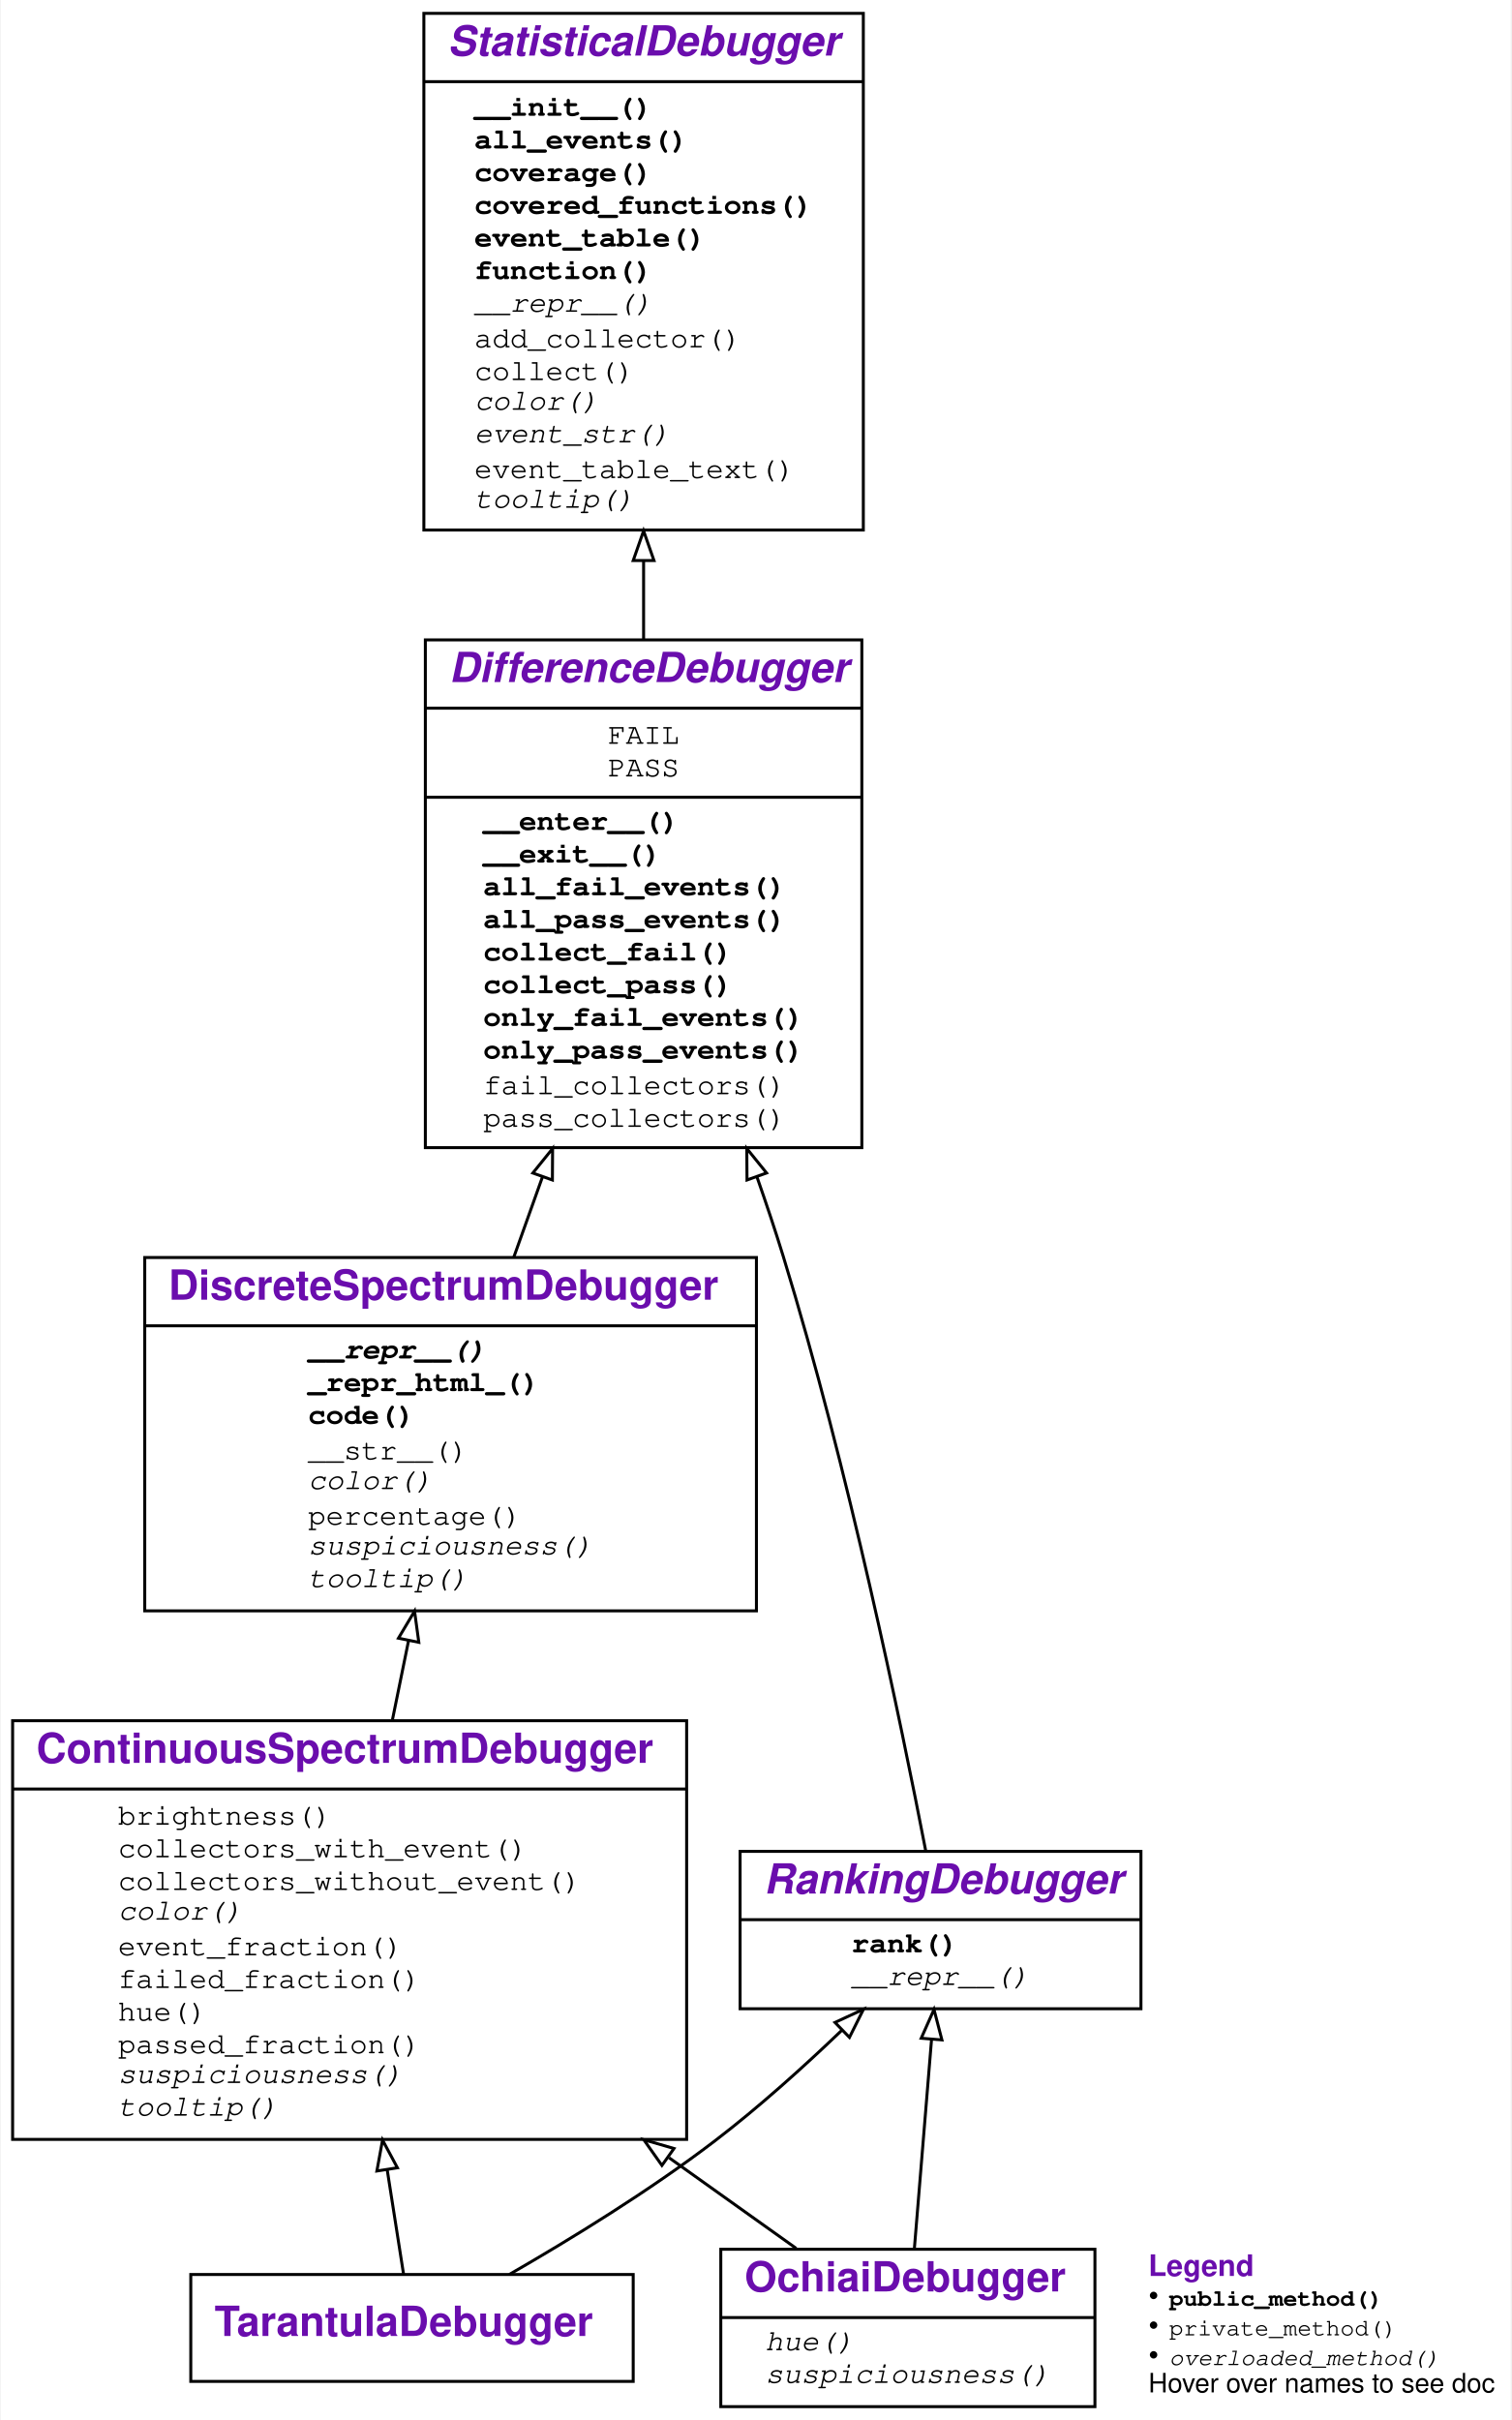
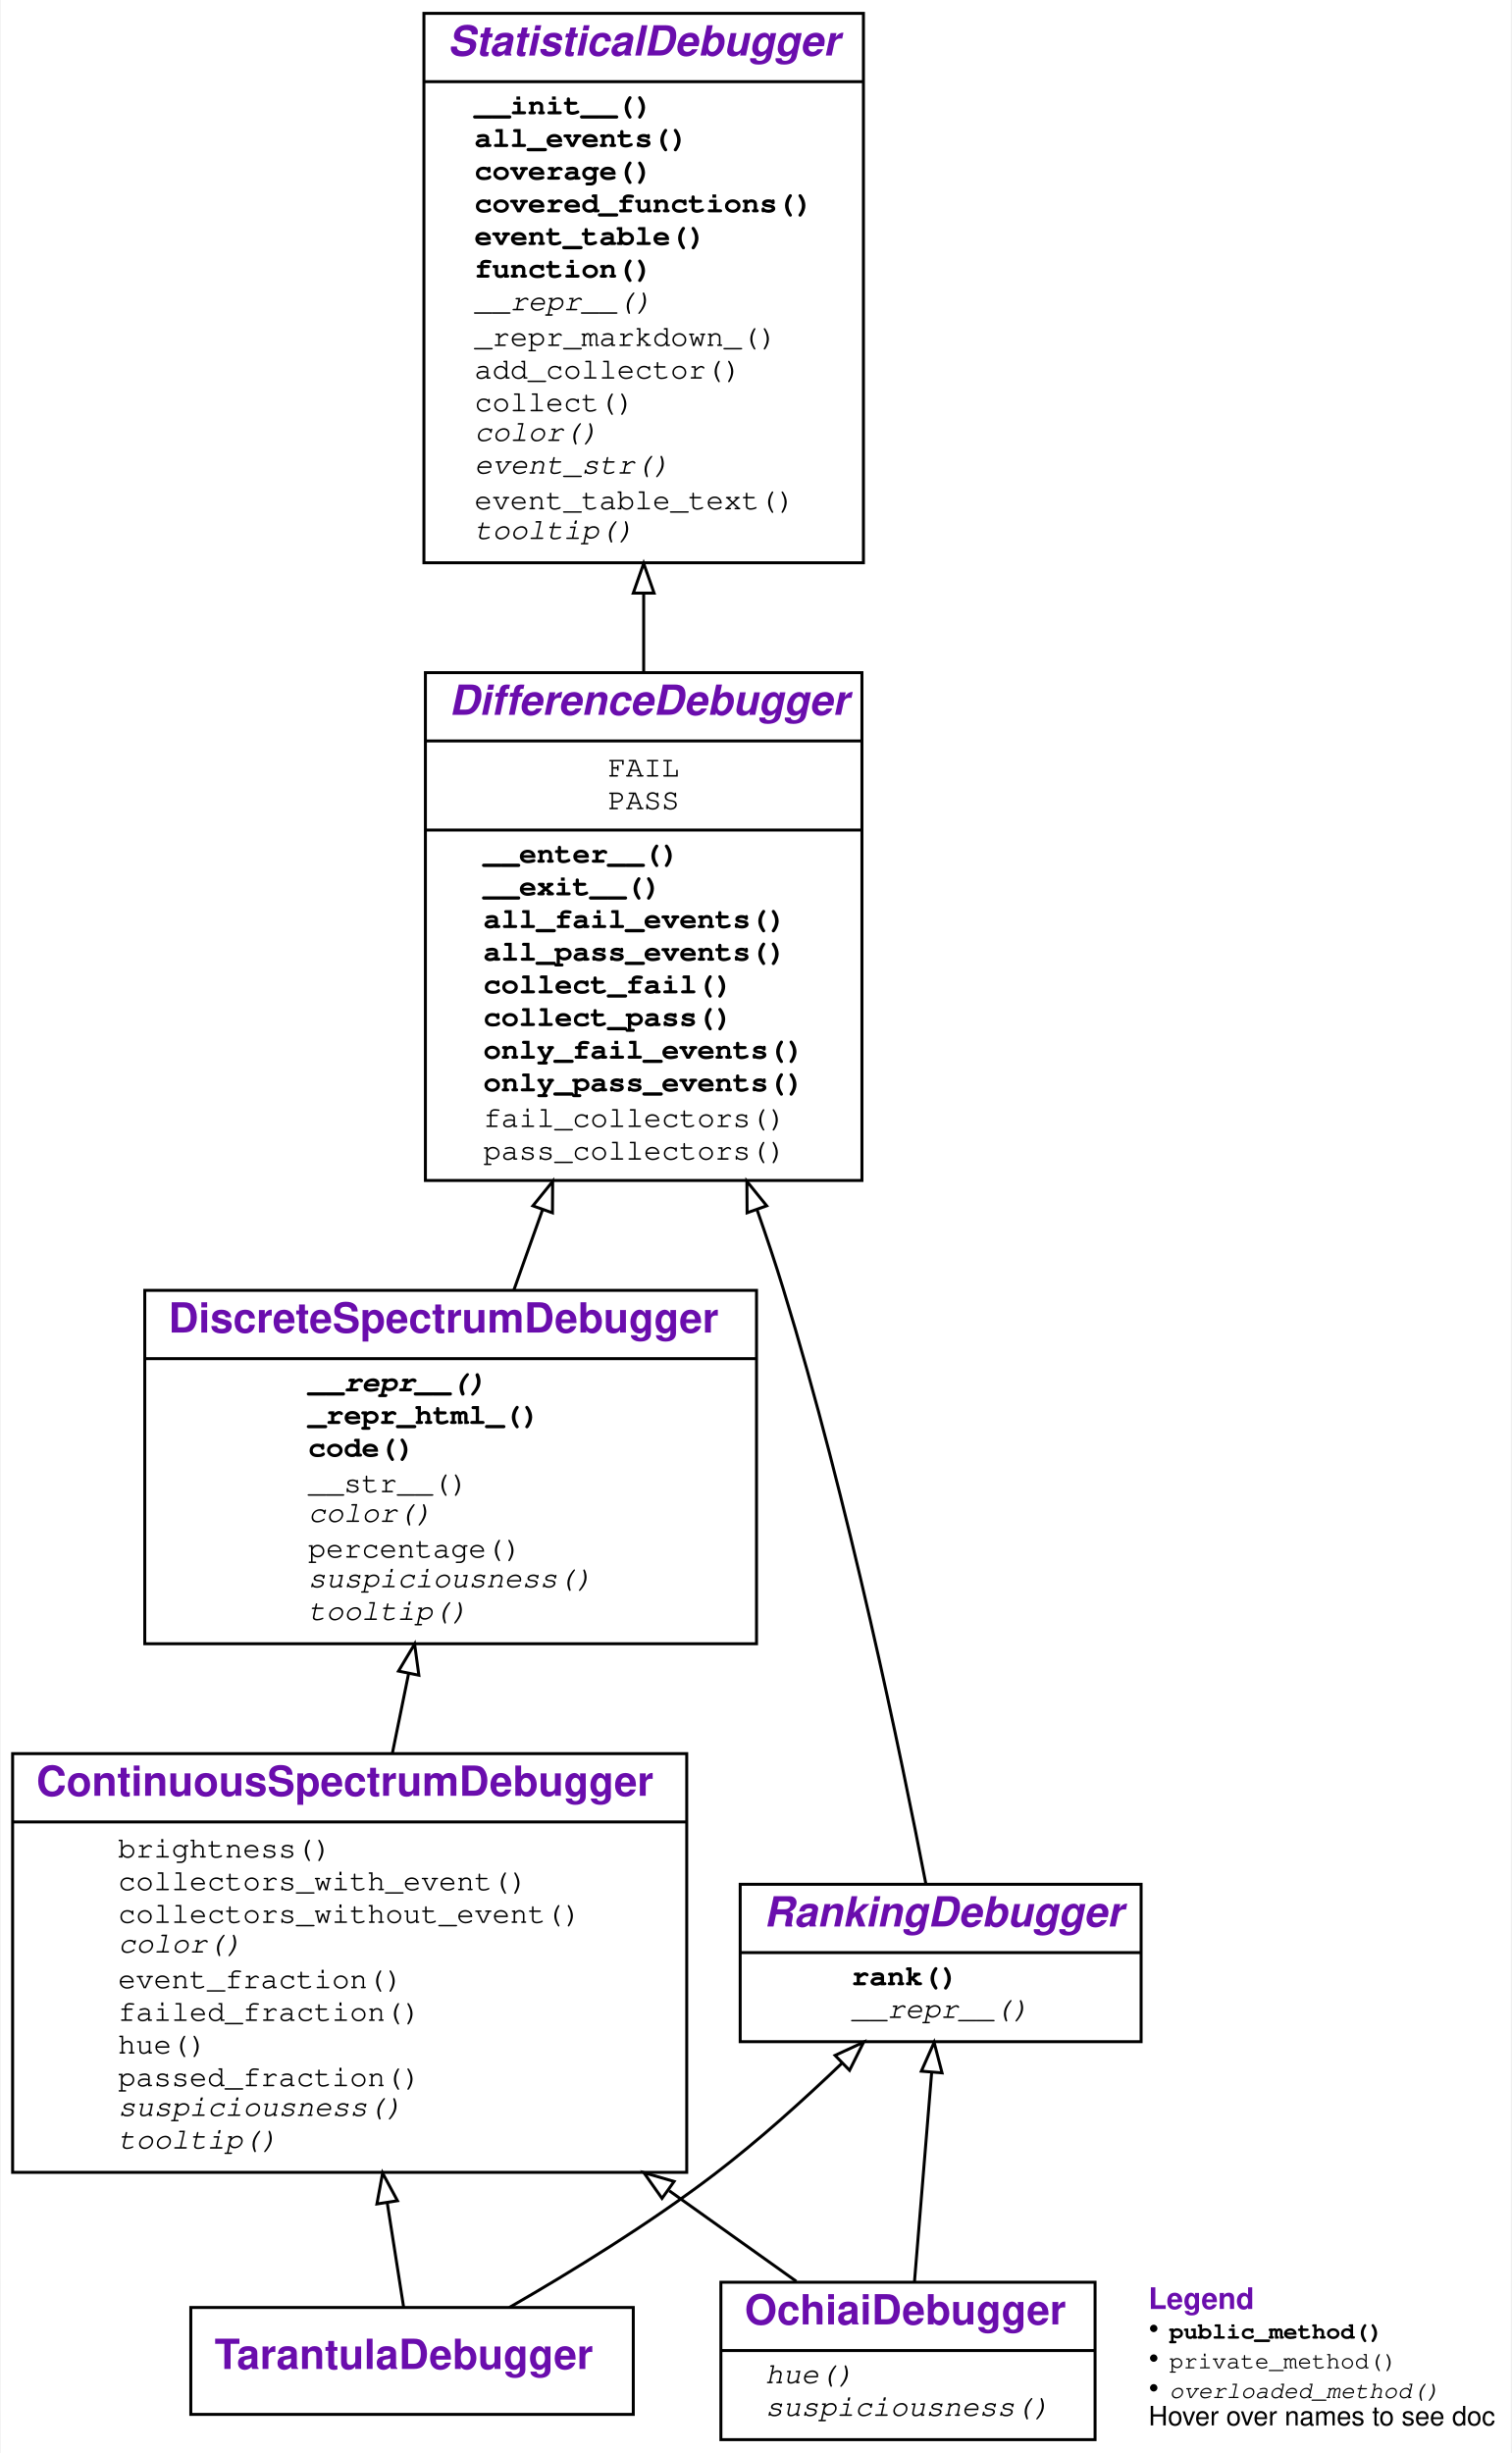
- <svg xmlns="http://www.w3.org/2000/svg" xmlns:xlink="http://www.w3.org/1999/xlink" width="509pt" height="815pt" viewBox="0.00 0.00 508.50 815.00">
-   <g id="graph0" class="graph" transform="scale(1 1) rotate(0) translate(4 811)">
+ <svg xmlns="http://www.w3.org/2000/svg" xmlns:xlink="http://www.w3.org/1999/xlink" width="509pt" height="826pt" viewBox="0.00 0.00 508.50 826.00">
+   <g id="graph0" class="graph" transform="scale(1 1) rotate(0) translate(4 822)">
    <g id="a_graph0">
      <a xlink:title="TarantulaDebugger class hierarchy">
-         <polygon fill="#ffffff" stroke="transparent" points="-4,4 -4,-811 504.5,-811 504.5,4 -4,4" />
+         <polygon fill="#ffffff" stroke="transparent" points="-4,4 -4,-822 504.5,-822 504.5,4 -4,4" />
      </a>
    </g>
    <g id="node1" class="node">
      <g id="a_node1">
        <a xlink:href="#" xlink:title="class TarantulaDebugger:&#10;Spectrum-based Debugger using the Tarantula metric for suspiciousness">
          <polygon fill="none" stroke="#000000" points="60,-9 60,-45 209,-45 209,-9 60,-9" />
          <text text-anchor="start" x="68" y="-24.3" font-family="Raleway, Helvetica, Arial, sans-serif" font-weight="bold" font-size="14.00" fill="#6a0dad">TarantulaDebugger</text>
        </a>
      </g>
    </g>
    <g id="node2" class="node">
      <g id="a_node2">
        <a xlink:href="#" xlink:title="class ContinuousSpectrumDebugger:&#10;Visualize differences between executions using a color spectrum">
          <polygon fill="none" stroke="#000000" points="0,-90.5 0,-231.5 227,-231.5 227,-90.5 0,-90.5" />
          <text text-anchor="start" x="8" y="-217.3" font-family="Raleway, Helvetica, Arial, sans-serif" font-weight="bold" font-size="14.00" fill="#6a0dad">ContinuousSpectrumDebugger</text>
          <polyline fill="none" stroke="#000000" points="0,-208.5 227,-208.5 " />
          <g id="a_node2_0">
            <a xlink:href="#" xlink:title="ContinuousSpectrumDebugger">
              <g id="a_node2_1">
                <a xlink:href="#" xlink:title="brightness(self, line)">
                  <text text-anchor="start" x="35.5" y="-196.5" font-family="'Fira Mono', 'Source Code Pro', 'Courier', monospace" font-size="10.00" fill="#000000">brightness()</text>
                </a>
              </g>
              <g id="a_node2_2">
                <a xlink:href="#" xlink:title="collectors_with_event(self, event, category):&#10;Return all collectors in a category&#10;that observed the given event.">
                  <text text-anchor="start" x="35.5" y="-185.5" font-family="'Fira Mono', 'Source Code Pro', 'Courier', monospace" font-size="10.00" fill="#000000">collectors_with_event()</text>
                </a>
              </g>
              <g id="a_node2_3">
                <a xlink:href="#" xlink:title="collectors_without_event(self, event, category):&#10;Return all collectors in a category&#10;that did not observe the given event.">
                  <text text-anchor="start" x="35.5" y="-174.5" font-family="'Fira Mono', 'Source Code Pro', 'Courier', monospace" font-size="10.00" fill="#000000">collectors_without_event()</text>
                </a>
              </g>
              <g id="a_node2_4">
                <a xlink:href="#" xlink:title="color(self, event):&#10;Return a color for the given event.">
                  <text text-anchor="start" x="35.5" y="-164.5" font-family="'Fira Mono', 'Source Code Pro', 'Courier', monospace" font-style="italic" font-size="10.00" fill="#000000">color()</text>
                </a>
              </g>
              <g id="a_node2_5">
                <a xlink:href="#" xlink:title="event_fraction(self, event, category)">
                  <text text-anchor="start" x="35.5" y="-152.5" font-family="'Fira Mono', 'Source Code Pro', 'Courier', monospace" font-size="10.00" fill="#000000">event_fraction()</text>
                </a>
              </g>
              <g id="a_node2_6">
                <a xlink:href="#" xlink:title="failed_fraction(self, line_number)">
                  <text text-anchor="start" x="35.5" y="-141.5" font-family="'Fira Mono', 'Source Code Pro', 'Courier', monospace" font-size="10.00" fill="#000000">failed_fraction()</text>
                </a>
              </g>
              <g id="a_node2_7">
                <a xlink:href="#" xlink:title="hue(self, line_number):&#10;Return a color hue from 0.0 (red) to 1.0 (green).">
                  <text text-anchor="start" x="35.5" y="-130.5" font-family="'Fira Mono', 'Source Code Pro', 'Courier', monospace" font-size="10.00" fill="#000000">hue()</text>
                </a>
              </g>
              <g id="a_node2_8">
                <a xlink:href="#" xlink:title="passed_fraction(self, line_number)">
                  <text text-anchor="start" x="35.5" y="-119.5" font-family="'Fira Mono', 'Source Code Pro', 'Courier', monospace" font-size="10.00" fill="#000000">passed_fraction()</text>
                </a>
              </g>
              <g id="a_node2_9">
                <a xlink:href="#" xlink:title="suspiciousness(self, event):&#10;Return a suspiciousness value [0, 1.0]&#10;for the given event, or `None` if unknown">
                  <text text-anchor="start" x="35.5" y="-109.5" font-family="'Fira Mono', 'Source Code Pro', 'Courier', monospace" font-style="italic" font-size="10.00" fill="#000000">suspiciousness()</text>
                </a>
              </g>
              <g id="a_node2_10">
                <a xlink:href="#" xlink:title="tooltip(self, event):&#10;Return a tooltip for the given event.">
                  <text text-anchor="start" x="35.5" y="-98.5" font-family="'Fira Mono', 'Source Code Pro', 'Courier', monospace" font-style="italic" font-size="10.00" fill="#000000">tooltip()</text>
                </a>
              </g>
            </a>
          </g>
        </a>
      </g>
    </g>
    <g id="edge1" class="edge">
      <path fill="none" stroke="#000000" d="M131.668,-45.072C130.178,-54.579 128.235,-66.975 126.176,-80.117" />
      <polygon fill="none" stroke="#000000" points="122.674,-79.856 124.584,-90.277 129.59,-80.939 122.674,-79.856" />
    </g>
    <g id="node6" class="node">
      <g id="a_node6">
        <a xlink:href="#" xlink:title="class RankingDebugger:&#10;Rank events by their suspiciousness">
          <polygon fill="none" stroke="#000000" points="245,-134.5 245,-187.5 380,-187.5 380,-134.5 245,-134.5" />
          <text text-anchor="start" x="253" y="-173.3" font-family="Raleway, Helvetica, Arial, sans-serif" font-weight="bold" font-style="italic" font-size="14.00" fill="#6a0dad">RankingDebugger</text>
          <polyline fill="none" stroke="#000000" points="245,-164.5 380,-164.5 " />
          <g id="a_node6_11">
            <a xlink:href="#" xlink:title="RankingDebugger">
              <g id="a_node6_12">
                <a xlink:href="#" xlink:title="rank(self):&#10;Return a list of events, sorted by suspiciousness, highest first.">
                  <text text-anchor="start" x="282.5" y="-153.5" font-family="'Fira Mono', 'Source Code Pro', 'Courier', monospace" font-weight="bold" font-size="10.00" fill="#000000">rank()</text>
                </a>
              </g>
              <g id="a_node6_13">
                <a xlink:href="#" xlink:title="__repr__(self):&#10;Return repr(self).">
                  <text text-anchor="start" x="282.5" y="-142.5" font-family="'Fira Mono', 'Source Code Pro', 'Courier', monospace" font-style="italic" font-size="10.00" fill="#000000">__repr__()</text>
                </a>
              </g>
            </a>
          </g>
        </a>
      </g>
    </g>
    <g id="edge5" class="edge">
      <path fill="none" stroke="#000000" d="M167.278,-45.017C187.83,-56.847 214.502,-73.195 236.5,-90 251.253,-101.27 266.416,-114.941 279.278,-127.265" />
      <polygon fill="none" stroke="#000000" points="276.952,-129.885 286.566,-134.338 281.827,-124.862 276.952,-129.885" />
    </g>
    <g id="node3" class="node">
      <g id="a_node3">
        <a xlink:href="#" xlink:title="class DiscreteSpectrumDebugger:&#10;Visualize differences between executions using three discrete colors">
          <polygon fill="none" stroke="#000000" points="44.5,-268.5 44.5,-387.5 250.5,-387.5 250.5,-268.5 44.5,-268.5" />
          <text text-anchor="start" x="52.5" y="-373.3" font-family="Raleway, Helvetica, Arial, sans-serif" font-weight="bold" font-size="14.00" fill="#6a0dad">DiscreteSpectrumDebugger</text>
          <polyline fill="none" stroke="#000000" points="44.5,-364.5 250.5,-364.5 " />
          <g id="a_node3_14">
            <a xlink:href="#" xlink:title="DiscreteSpectrumDebugger">
              <g id="a_node3_15">
                <a xlink:href="#" xlink:title="__repr__(self):&#10;Show code as string">
                  <text text-anchor="start" x="99.5" y="-353.5" font-family="'Fira Mono', 'Source Code Pro', 'Courier', monospace" font-weight="bold" font-style="italic" font-size="10.00" fill="#000000">__repr__()</text>
                </a>
              </g>
              <g id="a_node3_16">
                <a xlink:href="#" xlink:title="_repr_html_(self):&#10;When output in Jupyter, visualize as HTML">
                  <text text-anchor="start" x="99.5" y="-342.5" font-family="'Fira Mono', 'Source Code Pro', 'Courier', monospace" font-weight="bold" font-size="10.00" fill="#000000">_repr_html_()</text>
                </a>
              </g>
              <g id="a_node3_17">
                <a xlink:href="#" xlink:title="code(self, functions=None, color=False, suspiciousness=False, line_numbers=True):&#10;Print a listing of `functions` (default: covered functions).&#10;If `color` is set, render as HTML, using suspiciousness colors.&#10;If `suspiciousness` is set, include suspiciousness values.&#10;If `line_numbers` is set, include line numbers.">
                  <text text-anchor="start" x="99.5" y="-331.5" font-family="'Fira Mono', 'Source Code Pro', 'Courier', monospace" font-weight="bold" font-size="10.00" fill="#000000">code()</text>
                </a>
              </g>
              <g id="a_node3_18">
                <a xlink:href="#" xlink:title="__str__(self):&#10;Show code as string">
                  <text text-anchor="start" x="99.5" y="-319.5" font-family="'Fira Mono', 'Source Code Pro', 'Courier', monospace" font-size="10.00" fill="#000000">__str__()</text>
                </a>
              </g>
              <g id="a_node3_19">
                <a xlink:href="#" xlink:title="color(self, event):&#10;Return a color for the given event.">
                  <text text-anchor="start" x="99.5" y="-309.5" font-family="'Fira Mono', 'Source Code Pro', 'Courier', monospace" font-style="italic" font-size="10.00" fill="#000000">color()</text>
                </a>
              </g>
              <g id="a_node3_20">
                <a xlink:href="#" xlink:title="percentage(self, event):&#10;Return the suspiciousness for the given event as percentage string">
                  <text text-anchor="start" x="99.5" y="-297.5" font-family="'Fira Mono', 'Source Code Pro', 'Courier', monospace" font-size="10.00" fill="#000000">percentage()</text>
                </a>
              </g>
              <g id="a_node3_21">
                <a xlink:href="#" xlink:title="suspiciousness(self, event):&#10;Return a suspiciousness value [0, 1.0]&#10;for the given event, or `None` if unknown">
                  <text text-anchor="start" x="99.5" y="-287.5" font-family="'Fira Mono', 'Source Code Pro', 'Courier', monospace" font-style="italic" font-size="10.00" fill="#000000">suspiciousness()</text>
                </a>
              </g>
              <g id="a_node3_22">
                <a xlink:href="#" xlink:title="tooltip(self, event):&#10;Return a tooltip for the given event.">
                  <text text-anchor="start" x="99.5" y="-276.5" font-family="'Fira Mono', 'Source Code Pro', 'Courier', monospace" font-style="italic" font-size="10.00" fill="#000000">tooltip()</text>
                </a>
              </g>
            </a>
          </g>
        </a>
      </g>
    </g>
    <g id="edge2" class="edge">
      <path fill="none" stroke="#000000" d="M127.919,-231.823C129.721,-240.672 131.562,-249.715 133.359,-258.543" />
      <polygon fill="none" stroke="#000000" points="129.94,-259.296 135.365,-268.396 136.8,-257.899 129.94,-259.296" />
    </g>
    <g id="node4" class="node">
      <g id="a_node4">
        <a xlink:href="#" xlink:title="class DifferenceDebugger:&#10;A class to collect events for passing and failing outcomes.">
          <polygon fill="none" stroke="#000000" points="139,-424.5 139,-595.5 286,-595.5 286,-424.5 139,-424.5" />
          <text text-anchor="start" x="147" y="-581.3" font-family="Raleway, Helvetica, Arial, sans-serif" font-weight="bold" font-style="italic" font-size="14.00" fill="#6a0dad">DifferenceDebugger</text>
          <polyline fill="none" stroke="#000000" points="139,-572.5 286,-572.5 " />
          <g id="a_node4_23">
            <a xlink:href="#" xlink:title="DifferenceDebugger">
              <g id="a_node4_24">
                <a xlink:href="#" xlink:title="FAIL = 'FAIL'">
                  <text text-anchor="start" x="200.5" y="-560.5" font-family="'Fira Mono', 'Source Code Pro', 'Courier', monospace" font-size="10.00" fill="#000000">FAIL</text>
                </a>
              </g>
              <g id="a_node4_25">
                <a xlink:href="#" xlink:title="PASS = 'PASS'">
                  <text text-anchor="start" x="200.5" y="-549.5" font-family="'Fira Mono', 'Source Code Pro', 'Courier', monospace" font-size="10.00" fill="#000000">PASS</text>
                </a>
              </g>
            </a>
          </g>
          <polyline fill="none" stroke="#000000" points="139,-542.5 286,-542.5 " />
          <g id="a_node4_26">
            <a xlink:href="#" xlink:title="DifferenceDebugger">
              <g id="a_node4_27">
                <a xlink:href="#" xlink:title="__enter__(self):&#10;Enter a `with` block. Collect coverage and outcome;&#10;classify as FAIL if the block raises an exception,&#10;and PASS if it does not.">
                  <text text-anchor="start" x="158.5" y="-531.5" font-family="'Fira Mono', 'Source Code Pro', 'Courier', monospace" font-weight="bold" font-size="10.00" fill="#000000">__enter__()</text>
                </a>
              </g>
              <g id="a_node4_28">
-                 <a xlink:href="#" xlink:title="__exit__(self, exc_tp, value, traceback):&#10;Exit the `with` block.">
+                 <a xlink:href="#" xlink:title="__exit__(self, exc_tp, exc_value, exc_traceback):&#10;Exit the `with` block.">
                  <text text-anchor="start" x="158.5" y="-520.5" font-family="'Fira Mono', 'Source Code Pro', 'Courier', monospace" font-weight="bold" font-size="10.00" fill="#000000">__exit__()</text>
                </a>
              </g>
              <g id="a_node4_29">
                <a xlink:href="#" xlink:title="all_fail_events(self):&#10;Return all events observed in failing runs.">
                  <text text-anchor="start" x="158.5" y="-509.5" font-family="'Fira Mono', 'Source Code Pro', 'Courier', monospace" font-weight="bold" font-size="10.00" fill="#000000">all_fail_events()</text>
                </a>
              </g>
              <g id="a_node4_30">
                <a xlink:href="#" xlink:title="all_pass_events(self):&#10;Return all events observed in passing runs.">
                  <text text-anchor="start" x="158.5" y="-498.5" font-family="'Fira Mono', 'Source Code Pro', 'Courier', monospace" font-weight="bold" font-size="10.00" fill="#000000">all_pass_events()</text>
                </a>
              </g>
              <g id="a_node4_31">
                <a xlink:href="#" xlink:title="collect_fail(self, *args, **kwargs):&#10;Return a collector for failing runs.">
                  <text text-anchor="start" x="158.5" y="-487.5" font-family="'Fira Mono', 'Source Code Pro', 'Courier', monospace" font-weight="bold" font-size="10.00" fill="#000000">collect_fail()</text>
                </a>
              </g>
              <g id="a_node4_32">
                <a xlink:href="#" xlink:title="collect_pass(self, *args, **kwargs):&#10;Return a collector for passing runs.">
                  <text text-anchor="start" x="158.5" y="-476.5" font-family="'Fira Mono', 'Source Code Pro', 'Courier', monospace" font-weight="bold" font-size="10.00" fill="#000000">collect_pass()</text>
                </a>
              </g>
              <g id="a_node4_33">
                <a xlink:href="#" xlink:title="only_fail_events(self):&#10;Return all events observed only in failing runs.">
                  <text text-anchor="start" x="158.5" y="-465.5" font-family="'Fira Mono', 'Source Code Pro', 'Courier', monospace" font-weight="bold" font-size="10.00" fill="#000000">only_fail_events()</text>
                </a>
              </g>
              <g id="a_node4_34">
                <a xlink:href="#" xlink:title="only_pass_events(self):&#10;Return all events observed only in passing runs.">
                  <text text-anchor="start" x="158.5" y="-454.5" font-family="'Fira Mono', 'Source Code Pro', 'Courier', monospace" font-weight="bold" font-size="10.00" fill="#000000">only_pass_events()</text>
                </a>
              </g>
              <g id="a_node4_35">
                <a xlink:href="#" xlink:title="fail_collectors(self)">
                  <text text-anchor="start" x="158.5" y="-442.5" font-family="'Fira Mono', 'Source Code Pro', 'Courier', monospace" font-size="10.00" fill="#000000">fail_collectors()</text>
                </a>
              </g>
              <g id="a_node4_36">
                <a xlink:href="#" xlink:title="pass_collectors(self)">
                  <text text-anchor="start" x="158.5" y="-431.5" font-family="'Fira Mono', 'Source Code Pro', 'Courier', monospace" font-size="10.00" fill="#000000">pass_collectors()</text>
                </a>
              </g>
            </a>
          </g>
        </a>
      </g>
    </g>
    <g id="edge3" class="edge">
      <path fill="none" stroke="#000000" d="M168.783,-387.594C171.889,-396.288 175.149,-405.419 178.432,-414.609" />
      <polygon fill="none" stroke="#000000" points="175.195,-415.952 181.854,-424.192 181.787,-413.597 175.195,-415.952" />
    </g>
    <g id="node5" class="node">
      <g id="a_node5">
        <a xlink:href="#" xlink:title="class StatisticalDebugger:&#10;A class to collect events for multiple outcomes.">
-           <polygon fill="none" stroke="#000000" points="138.5,-632.5 138.5,-806.5 286.5,-806.5 286.5,-632.5 138.5,-632.5" />
-           <text text-anchor="start" x="146.5" y="-792.3" font-family="Raleway, Helvetica, Arial, sans-serif" font-weight="bold" font-style="italic" font-size="14.00" fill="#6a0dad">StatisticalDebugger</text>
-           <polyline fill="none" stroke="#000000" points="138.5,-783.5 286.5,-783.5 " />
+           <polygon fill="none" stroke="#000000" points="138.5,-632.5 138.5,-817.5 286.5,-817.5 286.5,-632.5 138.5,-632.5" />
+           <text text-anchor="start" x="146.5" y="-803.3" font-family="Raleway, Helvetica, Arial, sans-serif" font-weight="bold" font-style="italic" font-size="14.00" fill="#6a0dad">StatisticalDebugger</text>
+           <polyline fill="none" stroke="#000000" points="138.5,-794.5 286.5,-794.5 " />
          <g id="a_node5_37">
            <a xlink:href="#" xlink:title="StatisticalDebugger">
              <g id="a_node5_38">
                <a xlink:href="#" xlink:title="__init__(self, collector_class=&lt;class '__main__.CoverageCollector'&gt;, log=False):&#10;Constructor. Use instances of `collector_class` to collect events.">
-                   <text text-anchor="start" x="155.5" y="-772" font-family="'Fira Mono', 'Source Code Pro', 'Courier', monospace" font-weight="bold" font-size="10.00" fill="#000000">__init__()</text>
+                   <text text-anchor="start" x="155.5" y="-783.5" font-family="'Fira Mono', 'Source Code Pro', 'Courier', monospace" font-weight="bold" font-size="10.00" fill="#000000">__init__()</text>
                </a>
              </g>
              <g id="a_node5_39">
                <a xlink:href="#" xlink:title="all_events(self, outcome=None):&#10;Return a set of all events observed.">
-                   <text text-anchor="start" x="155.5" y="-761" font-family="'Fira Mono', 'Source Code Pro', 'Courier', monospace" font-weight="bold" font-size="10.00" fill="#000000">all_events()</text>
+                   <text text-anchor="start" x="155.5" y="-772.5" font-family="'Fira Mono', 'Source Code Pro', 'Courier', monospace" font-weight="bold" font-size="10.00" fill="#000000">all_events()</text>
                </a>
              </g>
              <g id="a_node5_40">
                <a xlink:href="#" xlink:title="coverage(self):&#10;Return a set of all (functions, line_numbers) observed">
-                   <text text-anchor="start" x="155.5" y="-750" font-family="'Fira Mono', 'Source Code Pro', 'Courier', monospace" font-weight="bold" font-size="10.00" fill="#000000">coverage()</text>
+                   <text text-anchor="start" x="155.5" y="-761.5" font-family="'Fira Mono', 'Source Code Pro', 'Courier', monospace" font-weight="bold" font-size="10.00" fill="#000000">coverage()</text>
                </a>
              </g>
              <g id="a_node5_41">
                <a xlink:href="#" xlink:title="covered_functions(self):&#10;Return a set of all functions observed">
-                   <text text-anchor="start" x="155.5" y="-739" font-family="'Fira Mono', 'Source Code Pro', 'Courier', monospace" font-weight="bold" font-size="10.00" fill="#000000">covered_functions()</text>
+                   <text text-anchor="start" x="155.5" y="-750.5" font-family="'Fira Mono', 'Source Code Pro', 'Courier', monospace" font-weight="bold" font-size="10.00" fill="#000000">covered_functions()</text>
                </a>
              </g>
              <g id="a_node5_42">
                <a xlink:href="#" xlink:title="event_table(self, **_args):&#10;Print out event table in Markdown format.">
-                   <text text-anchor="start" x="155.5" y="-728" font-family="'Fira Mono', 'Source Code Pro', 'Courier', monospace" font-weight="bold" font-size="10.00" fill="#000000">event_table()</text>
+                   <text text-anchor="start" x="155.5" y="-739.5" font-family="'Fira Mono', 'Source Code Pro', 'Courier', monospace" font-weight="bold" font-size="10.00" fill="#000000">event_table()</text>
                </a>
              </g>
              <g id="a_node5_43">
                <a xlink:href="#" xlink:title="function(self):&#10;Return the entry function from the events observed,&#10;or None if ambiguous">
-                   <text text-anchor="start" x="155.5" y="-717" font-family="'Fira Mono', 'Source Code Pro', 'Courier', monospace" font-weight="bold" font-size="10.00" fill="#000000">function()</text>
+                   <text text-anchor="start" x="155.5" y="-728.5" font-family="'Fira Mono', 'Source Code Pro', 'Courier', monospace" font-weight="bold" font-size="10.00" fill="#000000">function()</text>
                </a>
              </g>
              <g id="a_node5_44">
                <a xlink:href="#" xlink:title="__repr__(self):&#10;Return repr(self).">
-                   <text text-anchor="start" x="155.5" y="-706" font-family="'Fira Mono', 'Source Code Pro', 'Courier', monospace" font-style="italic" font-size="10.00" fill="#000000">__repr__()</text>
+                   <text text-anchor="start" x="155.5" y="-717.5" font-family="'Fira Mono', 'Source Code Pro', 'Courier', monospace" font-style="italic" font-size="10.00" fill="#000000">__repr__()</text>
                </a>
              </g>
              <g id="a_node5_45">
+                 <a xlink:href="#" xlink:title="_repr_markdown_(self)">
+                   <text text-anchor="start" x="155.5" y="-705.5" font-family="'Fira Mono', 'Source Code Pro', 'Courier', monospace" font-size="10.00" fill="#000000">_repr_markdown_()</text>
+                 </a>
+               </g>
+               <g id="a_node5_46">
                <a xlink:href="#" xlink:title="add_collector(self, outcome, collector)">
-                   <text text-anchor="start" x="155.5" y="-694" font-family="'Fira Mono', 'Source Code Pro', 'Courier', monospace" font-size="10.00" fill="#000000">add_collector()</text>
-                 </a>
-               </g>
-               <g id="a_node5_46">
+                   <text text-anchor="start" x="155.5" y="-694.5" font-family="'Fira Mono', 'Source Code Pro', 'Courier', monospace" font-size="10.00" fill="#000000">add_collector()</text>
+                 </a>
+               </g>
+               <g id="a_node5_47">
                <a xlink:href="#" xlink:title="collect(self, outcome, *args, **kwargs):&#10;Return a collector for the given outcome.&#10;Additional args are passed to the collector.">
-                   <text text-anchor="start" x="155.5" y="-683" font-family="'Fira Mono', 'Source Code Pro', 'Courier', monospace" font-size="10.00" fill="#000000">collect()</text>
-                 </a>
-               </g>
-               <g id="a_node5_47">
+                   <text text-anchor="start" x="155.5" y="-683.5" font-family="'Fira Mono', 'Source Code Pro', 'Courier', monospace" font-size="10.00" fill="#000000">collect()</text>
+                 </a>
+               </g>
+               <g id="a_node5_48">
                <a xlink:href="#" xlink:title="color(self, event):&#10;Return a color for the given event, or None.&#10;To be overloaded in subclasses.">
-                   <text text-anchor="start" x="155.5" y="-673" font-family="'Fira Mono', 'Source Code Pro', 'Courier', monospace" font-style="italic" font-size="10.00" fill="#000000">color()</text>
-                 </a>
-               </g>
-               <g id="a_node5_48">
+                   <text text-anchor="start" x="155.5" y="-673.5" font-family="'Fira Mono', 'Source Code Pro', 'Courier', monospace" font-style="italic" font-size="10.00" fill="#000000">color()</text>
+                 </a>
+               </g>
+               <g id="a_node5_49">
                <a xlink:href="#" xlink:title="event_str(self, event):&#10;Format the given event. To be overloaded in subclasses.">
-                   <text text-anchor="start" x="155.5" y="-662" font-family="'Fira Mono', 'Source Code Pro', 'Courier', monospace" font-style="italic" font-size="10.00" fill="#000000">event_str()</text>
-                 </a>
-               </g>
-               <g id="a_node5_49">
+                   <text text-anchor="start" x="155.5" y="-662.5" font-family="'Fira Mono', 'Source Code Pro', 'Courier', monospace" font-style="italic" font-size="10.00" fill="#000000">event_str()</text>
+                 </a>
+               </g>
+               <g id="a_node5_50">
                <a xlink:href="#" xlink:title="event_table_text(self, args=False, color=False):&#10;Print out a table of events observed.&#10;If args is set, use arguments as headers.&#10;If color is set, use colors.">
-                   <text text-anchor="start" x="155.5" y="-650" font-family="'Fira Mono', 'Source Code Pro', 'Courier', monospace" font-size="10.00" fill="#000000">event_table_text()</text>
-                 </a>
-               </g>
-               <g id="a_node5_50">
+                   <text text-anchor="start" x="155.5" y="-650.5" font-family="'Fira Mono', 'Source Code Pro', 'Courier', monospace" font-size="10.00" fill="#000000">event_table_text()</text>
+                 </a>
+               </g>
+               <g id="a_node5_51">
                <a xlink:href="#" xlink:title="tooltip(self, event):&#10;Return a tooltip string for the given event, or None.&#10;To be overloaded in subclasses.">
-                   <text text-anchor="start" x="155.5" y="-640" font-family="'Fira Mono', 'Source Code Pro', 'Courier', monospace" font-style="italic" font-size="10.00" fill="#000000">tooltip()</text>
+                   <text text-anchor="start" x="155.5" y="-640.5" font-family="'Fira Mono', 'Source Code Pro', 'Courier', monospace" font-style="italic" font-size="10.00" fill="#000000">tooltip()</text>
                </a>
              </g>
            </a>
          </g>
        </a>
      </g>
    </g>
    <g id="edge4" class="edge">
-       <path fill="none" stroke="#000000" d="M212.5,-595.514C212.5,-604.31 212.5,-613.293 212.5,-622.204" />
-       <polygon fill="none" stroke="#000000" points="209,-622.22 212.5,-632.221 216,-622.221 209,-622.22" />
+       <path fill="none" stroke="#000000" d="M212.5,-595.591C212.5,-604.355 212.5,-613.321 212.5,-622.244" />
+       <polygon fill="none" stroke="#000000" points="209,-622.286 212.5,-632.286 216,-622.286 209,-622.286" />
    </g>
    <g id="edge6" class="edge">
      <path fill="none" stroke="#000000" d="M307.546,-187.531C299.297,-230.23 281.462,-316.636 259.5,-388 256.828,-396.683 253.843,-405.632 250.707,-414.553" />
      <polygon fill="none" stroke="#000000" points="247.326,-413.614 247.254,-424.209 253.917,-415.971 247.326,-413.614" />
    </g>
    <g id="node7" class="node">
      <g id="a_node7">
        <a xlink:href="#" xlink:title="class OchiaiDebugger:&#10;Spectrum-based Debugger using the Ochiai metric for suspiciousness">
          <polygon fill="none" stroke="#000000" points="238.5,-.5 238.5,-53.5 364.5,-53.5 364.5,-.5 238.5,-.5" />
          <text text-anchor="start" x="246.5" y="-39.3" font-family="Raleway, Helvetica, Arial, sans-serif" font-weight="bold" font-size="14.00" fill="#6a0dad">OchiaiDebugger</text>
          <polyline fill="none" stroke="#000000" points="238.5,-30.5 364.5,-30.5 " />
-           <g id="a_node7_51">
+           <g id="a_node7_52">
            <a xlink:href="#" xlink:title="OchiaiDebugger">
-               <g id="a_node7_52">
+               <g id="a_node7_53">
                <a xlink:href="#" xlink:title="hue(self, event):&#10;Return a color hue from 0.0 (red) to 1.0 (green).">
                  <text text-anchor="start" x="253.5" y="-19.5" font-family="'Fira Mono', 'Source Code Pro', 'Courier', monospace" font-style="italic" font-size="10.00" fill="#000000">hue()</text>
                </a>
              </g>
-               <g id="a_node7_53">
+               <g id="a_node7_54">
                <a xlink:href="#" xlink:title="suspiciousness(self, event):&#10;Return a suspiciousness value [0, 1.0]&#10;for the given event, or `None` if unknown">
                  <text text-anchor="start" x="253.5" y="-8.5" font-family="'Fira Mono', 'Source Code Pro', 'Courier', monospace" font-style="italic" font-size="10.00" fill="#000000">suspiciousness()</text>
                </a>
              </g>
            </a>
          </g>
        </a>
      </g>
    </g>
    <g id="edge7" class="edge">
      <path fill="none" stroke="#000000" d="M263.907,-53.795C251.25,-62.817 236.427,-73.382 221.111,-84.299" />
      <polygon fill="none" stroke="#000000" points="218.674,-81.737 212.562,-90.392 222.737,-87.438 218.674,-81.737" />
    </g>
    <g id="edge8" class="edge">
      <path fill="none" stroke="#000000" d="M303.7,-53.795C305.356,-73.971 307.646,-101.865 309.474,-124.143" />
      <polygon fill="none" stroke="#000000" points="305.998,-124.572 310.304,-134.252 312.974,-123.999 305.998,-124.572" />
    </g>
    <g id="node8" class="node">
      <text text-anchor="start" x="382.5" y="-44.5" font-family="Raleway, Helvetica, Arial, sans-serif" font-weight="bold" font-size="10.00" fill="#6a0dad">Legend</text>
      <text text-anchor="start" x="382.5" y="-34.5" font-family="Raleway, Helvetica, Arial, sans-serif" font-size="10.00" fill="#000000">• </text>
      <text text-anchor="start" x="389.5" y="-34.5" font-family="'Fira Mono', 'Source Code Pro', 'Courier', monospace" font-weight="bold" font-size="8.00" fill="#000000">public_method()</text>
      <text text-anchor="start" x="382.5" y="-24.5" font-family="Raleway, Helvetica, Arial, sans-serif" font-size="10.00" fill="#000000">• </text>
      <text text-anchor="start" x="389.5" y="-24.5" font-family="'Fira Mono', 'Source Code Pro', 'Courier', monospace" font-size="8.00" fill="#000000">private_method()</text>
      <text text-anchor="start" x="382.5" y="-14.5" font-family="Raleway, Helvetica, Arial, sans-serif" font-size="10.00" fill="#000000">• </text>
      <text text-anchor="start" x="389.5" y="-14.5" font-family="'Fira Mono', 'Source Code Pro', 'Courier', monospace" font-style="italic" font-size="8.00" fill="#000000">overloaded_method()</text>
      <text text-anchor="start" x="382.5" y="-5.3" font-family="Helvetica,sans-Serif" font-size="9.00" fill="#000000">Hover over names to see doc</text>
    </g>
  </g>
</svg>
